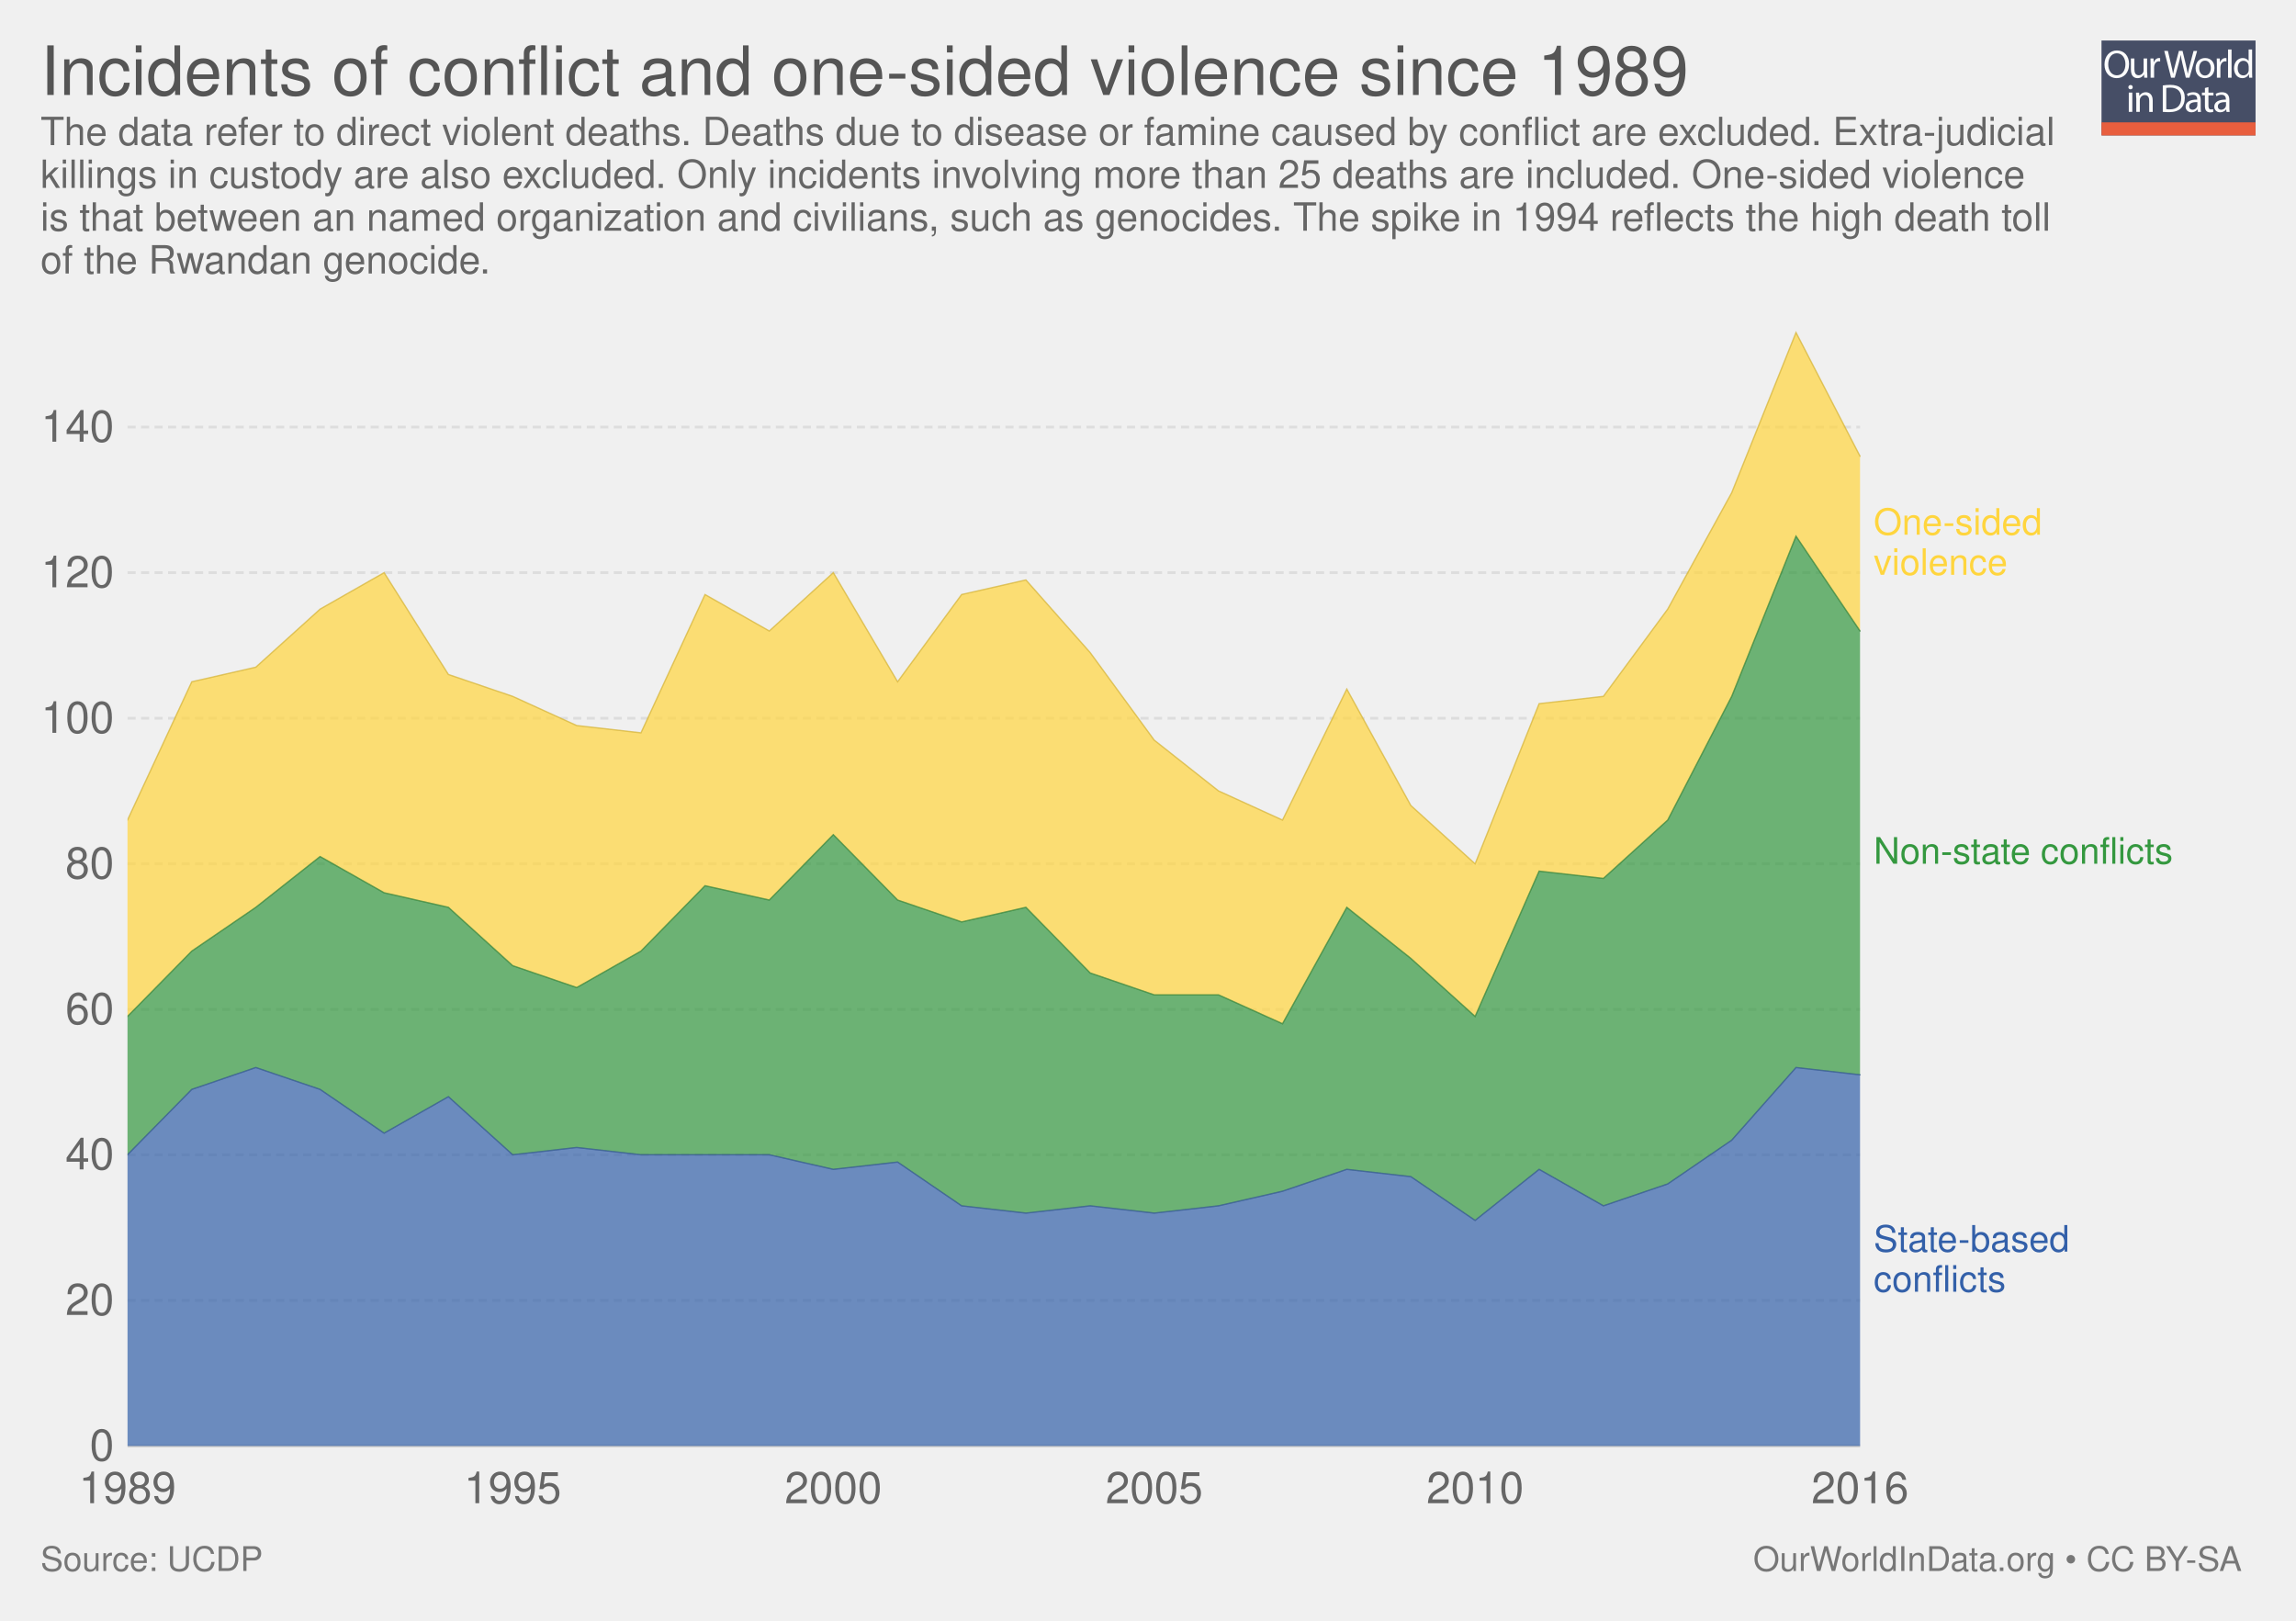
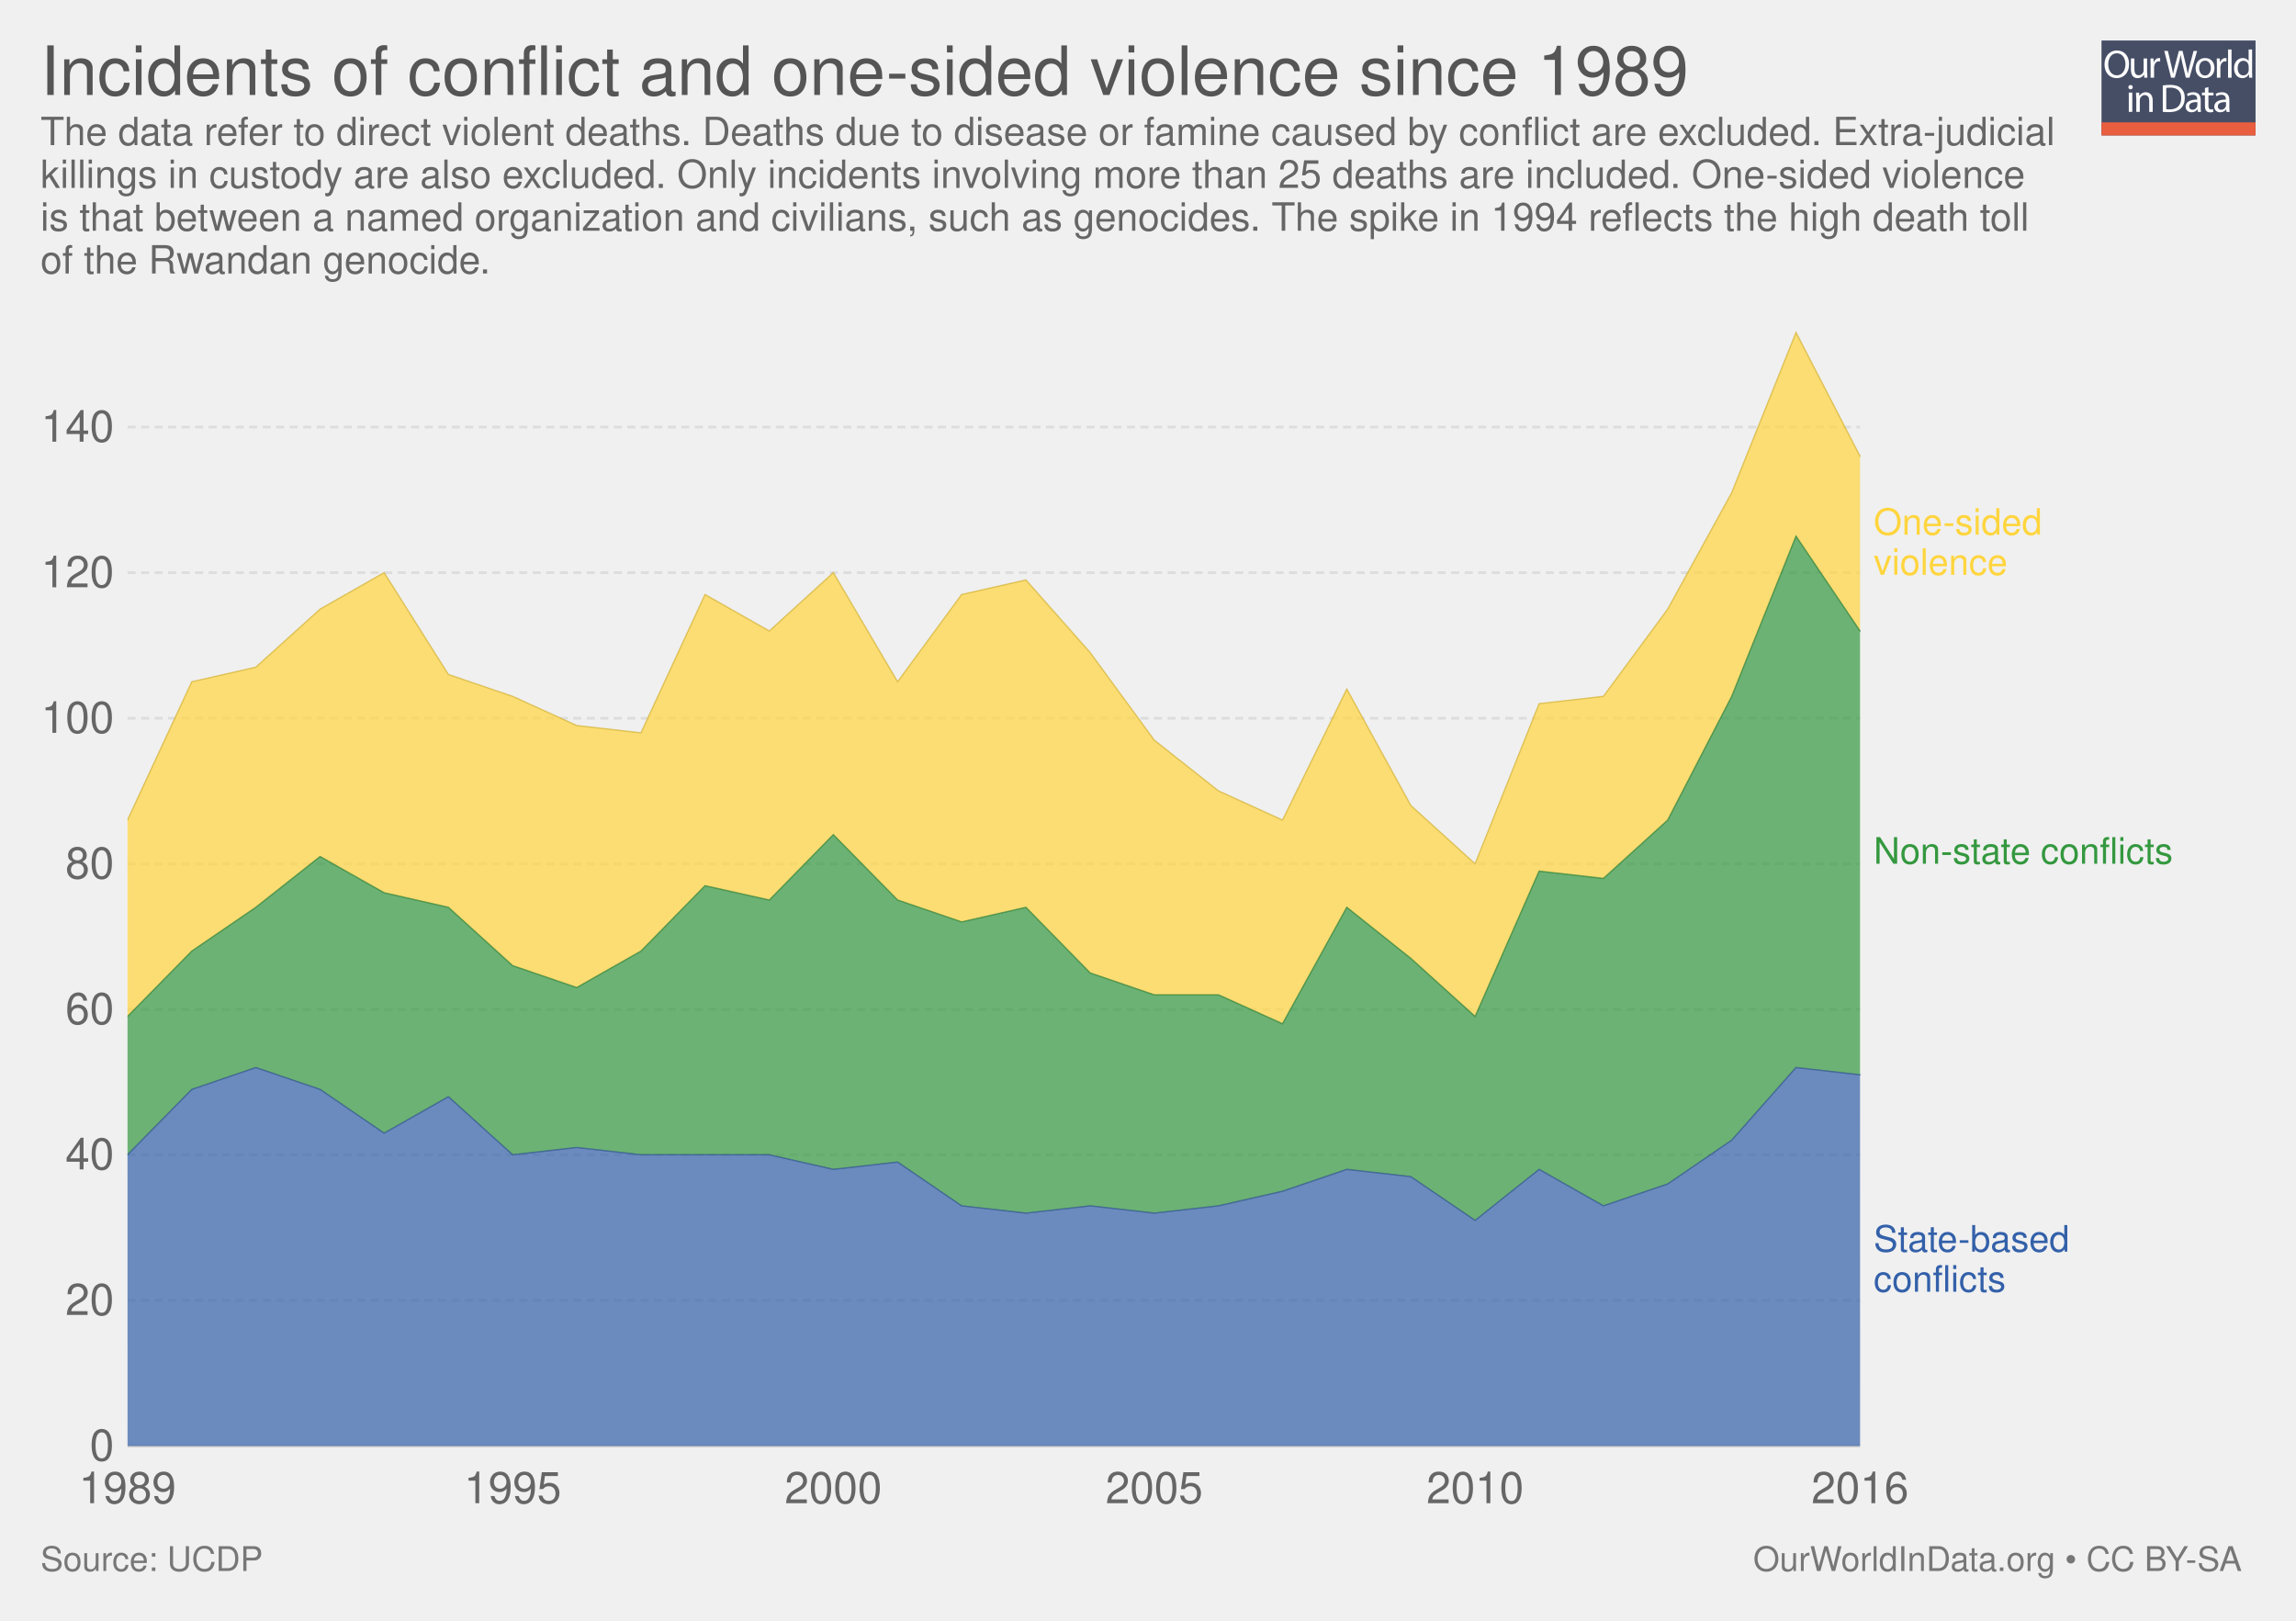
<svg xmlns="http://www.w3.org/2000/svg" xmlns:xlink="http://www.w3.org/1999/xlink" version="1.1" style="font-family: 'Helvetica Neue', Helvetica, Arial, sans-serif; font-size: 18px; background-color: white; text-rendering: optimizeLegibility; -webkit-font-smoothing: antialiased;" width="850" height="600">
  <g class="ChartTab">
    <g class="HeaderView">
      <g opacity="0.8" transform="translate(778, 15) scale(0.27)">
        <a xlink:href="https://ourworldindata.org" target="_blank">
          <g>
            <rect x="0" y="0" fill="#1B2543" width="211.2" height="130.1" />
            <rect x="0" y="112.2" fill="#E63912" width="211.2" height="17.9" />
            <g>
              <rect x="1.2" y="12.3" fill="none" width="210.2" height="99.2" />
              <path fill="#FFFFFF" d="M37.8,32.2c0,12.7-7.7,19.4-17.1,19.4c-9.7,0-16.6-7.5-16.6-18.7c0-11.7,7.3-19.3,17.1-19.3 C31.3,13.7,37.8,21.3,37.8,32.2z M9.2,32.8c0,7.9,4.3,14.9,11.8,14.9c7.5,0,11.8-6.9,11.8-15.3c0-7.3-3.8-14.9-11.8-14.9 C13.1,17.5,9.2,24.8,9.2,32.8z" />
              <path fill="#FFFFFF" d="M62.7,43.8c0,2.7,0.1,5.1,0.2,7.2h-4.3l-0.3-4.3h-0.1c-1.3,2.1-4,4.9-8.8,4.9c-4.2,0-9.1-2.3-9.1-11.6 V24.6h4.8v14.6c0,5,1.5,8.4,5.9,8.4c3.2,0,5.5-2.2,6.3-4.4c0.3-0.7,0.4-1.6,0.4-2.5V24.6h4.8V43.8z" />
              <path fill="#FFFFFF" d="M67.3,32.8c0-3.1-0.1-5.8-0.2-8.2h4.2l0.2,5.2h0.2c1.2-3.5,4.1-5.8,7.3-5.8c0.5,0,0.9,0.1,1.4,0.2v4.5 c-0.5-0.1-1-0.2-1.6-0.2c-3.4,0-5.8,2.6-6.5,6.2c-0.1,0.7-0.2,1.4-0.2,2.2V51h-4.8V32.8z" />
              <path fill="#FFFFFF" d="M95.4,51l-9.4-36.8h5l4.4,18.6c1.1,4.6,2.1,9.2,2.7,12.7h0.1c0.6-3.7,1.8-8,3-12.8l4.9-18.5h5l4.5,18.7 c1,4.4,2,8.7,2.6,12.6h0.1c0.8-4,1.8-8.1,3-12.7l4.9-18.5h4.9L120.6,51h-5L111,31.9c-1.1-4.7-1.9-8.3-2.4-12h-0.1 c-0.7,3.7-1.5,7.3-2.8,12L100.4,51H95.4z" />
              <path fill="#FFFFFF" d="M154.9,37.6c0,9.8-6.8,14-13.2,14c-7.2,0-12.7-5.2-12.7-13.6c0-8.8,5.8-14,13.1-14 C149.8,24,154.9,29.5,154.9,37.6z M133.9,37.9c0,5.8,3.3,10.1,8,10.1c4.6,0,8-4.3,8-10.3c0-4.5-2.2-10.1-7.9-10.1 C136.3,27.6,133.9,32.8,133.9,37.9z" />
              <path fill="#FFFFFF" d="M158.2,32.8c0-3.1-0.1-5.8-0.2-8.2h4.2l0.2,5.2h0.2c1.2-3.5,4.1-5.8,7.3-5.8c0.5,0,0.9,0.1,1.4,0.2v4.5 c-0.5-0.1-1-0.2-1.6-0.2c-3.4,0-5.8,2.6-6.5,6.2c-0.1,0.7-0.2,1.4-0.2,2.2V51h-4.8V32.8z" />
              <path fill="#FFFFFF" d="M173.5,12.3h4.8V51h-4.8V12.3z" />
              <path fill="#FFFFFF" d="M206.5,12.3v31.9c0,2.3,0.1,5,0.2,6.8h-4.3l-0.2-4.6H202c-1.5,2.9-4.7,5.2-9,5.2 c-6.4,0-11.3-5.4-11.3-13.4c-0.1-8.8,5.4-14.2,11.9-14.2c4,0,6.8,1.9,8,4h0.1V12.3H206.5z M201.7,35.4c0-0.6-0.1-1.4-0.2-2 c-0.7-3.1-3.3-5.6-6.9-5.6c-5,0-7.9,4.4-7.9,10.2c0,5.3,2.6,9.8,7.8,9.8c3.2,0,6.2-2.1,7.1-5.7c0.2-0.7,0.2-1.3,0.2-2.1V35.4z" />
              <path fill="#FFFFFF" d="M42.8,64c0.1,1.6-1.1,2.9-3.1,2.9c-1.7,0-2.9-1.3-2.9-2.9c0-1.7,1.3-3,3-3C41.7,61,42.8,62.3,42.8,64z M37.4,97.8V71.4h4.8v26.4H37.4z" />
              <path fill="#FFFFFF" d="M47.5,78.6c0-2.7-0.1-5-0.2-7.1h4.3l0.3,4.4h0.1c1.3-2.5,4.4-5,8.8-5c3.7,0,9.4,2.2,9.4,11.2v15.8h-4.8 V82.6c0-4.3-1.6-7.8-6.1-7.8c-3.2,0-5.6,2.2-6.5,4.9c-0.2,0.6-0.3,1.4-0.3,2.2v15.9h-4.8V78.6z" />
              <path fill="#FFFFFF" d="M84,61.6c2.9-0.4,6.3-0.8,10.1-0.8c6.8,0,11.7,1.6,14.9,4.6c3.3,3,5.2,7.3,5.2,13.2c0,6-1.9,10.9-5.3,14.3 c-3.4,3.4-9.1,5.3-16.3,5.3c-3.4,0-6.2-0.2-8.6-0.4V61.6z M88.8,94.1c1.2,0.2,3,0.3,4.8,0.3c10.2,0,15.7-5.7,15.7-15.6 c0.1-8.7-4.9-14.2-14.9-14.2c-2.5,0-4.3,0.2-5.6,0.5V94.1z" />
              <path fill="#FFFFFF" d="M132.1,97.8l-0.4-3.3h-0.2c-1.5,2.1-4.3,3.9-8.1,3.9c-5.4,0-8.1-3.8-8.1-7.6c0-6.4,5.7-9.9,15.9-9.8v-0.5 c0-2.2-0.6-6.1-6-6.1c-2.5,0-5,0.8-6.9,2l-1.1-3.2c2.2-1.4,5.4-2.3,8.7-2.3c8.1,0,10.1,5.5,10.1,10.8v9.9c0,2.3,0.1,4.5,0.4,6.3 H132.1z M131.4,84.4c-5.3-0.1-11.2,0.8-11.2,5.9c0,3.1,2.1,4.6,4.5,4.6c3.4,0,5.6-2.2,6.4-4.4c0.2-0.5,0.3-1,0.3-1.5V84.4z" />
              <path fill="#FFFFFF" d="M146.6,63.9v7.6h6.9v3.7h-6.9v14.2c0,3.3,0.9,5.1,3.6,5.1c1.3,0,2.2-0.2,2.8-0.3l0.2,3.6 c-0.9,0.4-2.4,0.7-4.3,0.7c-2.2,0-4-0.7-5.2-2c-1.4-1.4-1.9-3.8-1.9-6.9V75.1h-4.1v-3.7h4.1v-6.3L146.6,63.9z" />
              <path fill="#FFFFFF" d="M171.4,97.8l-0.4-3.3h-0.2c-1.5,2.1-4.3,3.9-8.1,3.9c-5.4,0-8.1-3.8-8.1-7.6c0-6.4,5.7-9.9,15.9-9.8v-0.5 c0-2.2-0.6-6.1-6-6.1c-2.5,0-5,0.8-6.9,2l-1.1-3.2c2.2-1.4,5.4-2.3,8.7-2.3c8.1,0,10.1,5.5,10.1,10.8v9.9c0,2.3,0.1,4.5,0.4,6.3 H171.4z M170.7,84.4c-5.3-0.1-11.2,0.8-11.2,5.9c0,3.1,2.1,4.6,4.5,4.6c3.4,0,5.6-2.2,6.4-4.4c0.2-0.5,0.3-1,0.3-1.5V84.4z" />
            </g>
          </g>
        </a>
      </g>
      <a href="https://ourworldindata.org/grapher/non-state-and-state-based-violent-conflicts-since-1989" target="_blank">
        <text font-size="25.20" x="15.0" y="35.2" fill="#555">
          <tspan x="15" y="35.16">Incidents of conflict and one-sided violence since 1989</tspan>
        </text>
      </a>
      <text font-size="14.40" x="15.0" y="53.7" fill="#666">
        <tspan x="15" y="53.72">The data refer to direct violent deaths. Deaths due to disease or famine caused by conflict are excluded. Extra-judicial</tspan>
        <tspan x="15" y="69.56">killings in custody are also excluded. Only incidents involving more than 25 deaths are included. One-sided violence</tspan>
-         <tspan x="15" y="85.4">is that between an named organization and civilians, such as genocides. The spike in 1994 reflects the high death toll</tspan>
+         <tspan x="15" y="85.4">is that between a named organization and civilians, such as genocides. The spike in 1994 reflects the high death toll</tspan>
        <tspan x="15" y="101.24">of the Rwandan genocide.</tspan>
      </text>
    </g>
    <g class="StackedArea">
      <defs>
        <clipPath id="boundsClip-1">
          <rect x="47.216" y="0" width="820" height="866.8" />
        </clipPath>
      </defs>
      <g class="AxisBoxView">
        <g class="HorizontalAxis">
          <text x="47.2" y="556.5" fill="#666" text-anchor="middle" font-size="16.2">1989</text>
          <text x="189.8" y="556.5" fill="#666" text-anchor="middle" font-size="16.2">1995</text>
          <text x="308.5" y="556.5" fill="#666" text-anchor="middle" font-size="16.2">2000</text>
          <text x="427.3" y="556.5" fill="#666" text-anchor="middle" font-size="16.2">2005</text>
          <text x="546.1" y="556.5" fill="#666" text-anchor="middle" font-size="16.2">2010</text>
          <text x="688.6" y="556.5" fill="#666" text-anchor="middle" font-size="16.2">2016</text>
        </g>
        <g class="VerticalAxis">
          <text x="42.22" y="535.3" fill="#666" dominant-baseline="middle" text-anchor="end" font-size="16.2">0</text>
          <text x="42.22" y="481.4" fill="#666" dominant-baseline="middle" text-anchor="end" font-size="16.2">20</text>
          <text x="42.22" y="427.5" fill="#666" dominant-baseline="middle" text-anchor="end" font-size="16.2">40</text>
          <text x="42.22" y="373.7" fill="#666" dominant-baseline="middle" text-anchor="end" font-size="16.2">60</text>
          <text x="42.22" y="319.8" fill="#666" dominant-baseline="middle" text-anchor="end" font-size="16.2">80</text>
          <text x="42.22" y="265.9" fill="#666" dominant-baseline="middle" text-anchor="end" font-size="16.2">100</text>
          <text x="42.22" y="212" fill="#666" dominant-baseline="middle" text-anchor="end" font-size="16.2">120</text>
          <text x="42.22" y="158.1" fill="#666" dominant-baseline="middle" text-anchor="end" font-size="16.2">140</text>
        </g>
        <g class="AxisGridLines">
          <line x1="47.22" y1="535.3" x2="688.63" y2="535.3" stroke="#ccc" />
          <line x1="47.22" y1="481.4" x2="688.63" y2="481.4" stroke="#ddd" stroke-dasharray="3,2" />
          <line x1="47.22" y1="427.5" x2="688.63" y2="427.5" stroke="#ddd" stroke-dasharray="3,2" />
          <line x1="47.22" y1="373.7" x2="688.63" y2="373.7" stroke="#ddd" stroke-dasharray="3,2" />
          <line x1="47.22" y1="319.8" x2="688.63" y2="319.8" stroke="#ddd" stroke-dasharray="3,2" />
          <line x1="47.22" y1="265.9" x2="688.63" y2="265.9" stroke="#ddd" stroke-dasharray="3,2" />
          <line x1="47.22" y1="212" x2="688.63" y2="212" stroke="#ddd" stroke-dasharray="3,2" />
          <line x1="47.22" y1="158.1" x2="688.63" y2="158.1" stroke="#ddd" stroke-dasharray="3,2" />
        </g>
      </g>
      <g clip-path="url(#boundsClip-1)">
        <g class="HeightedLegend clickable">
          <g class="legendMark">
            <rect x="688.625" y="187.15" width="97.505" height="28.1" fill="#fff" opacity="0" />
            <text font-size="13.50" x="693.6" y="197.9" fill="#ffd53e">
              <tspan x="693.625" y="197.95">One-sided</tspan>
              <tspan x="693.625" y="212.8">violence</tspan>
            </text>
          </g>
          <g class="legendMark">
            <rect x="688.625" y="308.95" width="146.375" height="13.5" fill="#fff" opacity="0" />
            <text font-size="13.50" x="693.6" y="319.8" fill="#34983f">
              <tspan x="693.625" y="319.75">Non-state conflicts</tspan>
            </text>
          </g>
          <g class="legendMark">
            <rect x="688.625" y="452.55" width="108.17" height="28.1" fill="#fff" opacity="0" />
            <text font-size="13.50" x="693.6" y="463.4" fill="#3360a9">
              <tspan x="693.625" y="463.35">State-based</tspan>
              <tspan x="693.625" y="478.2">conflicts</tspan>
            </text>
          </g>
        </g>
        <g class="Areas">
          <rect x="47.216" y="123.1" width="641.409" height="412.2" opacity="0" fill="rgba(255,255,255,0)" />
          <path stroke-linecap="round" d="M47.2 427.5L71 403.3L94.7 395.2L118.5 403.3L142.2 419.5L166 406L189.8 427.5L213.5 424.8L237.3 427.5L261 427.5L284.8 427.5L308.5 432.9L332.3 430.2L356 446.4L379.8 449.1L403.6 446.4L427.3 449.1L451.1 446.4L474.8 441L498.6 432.9L522.3 435.6L546.1 451.8L569.8 432.9L593.6 446.4L617.4 438.3L641.1 422.1L664.9 395.2L688.6 397.9L688.625 535.3L47.216 535.3" fill="#3360a9" fill-opacity="0.7" class="State__002dbased-conflicts_0-area" />
          <path stroke-linecap="round" d="M47.2 376.3L71 352.1L94.7 335.9L118.5 317.1L142.2 330.5L166 335.9L189.8 357.5L213.5 365.6L237.3 352.1L261 327.9L284.8 333.2L308.5 309L332.3 333.2L356 341.3L379.8 335.9L403.6 360.2L427.3 368.3L451.1 368.3L474.8 379L498.6 335.9L522.3 354.8L546.1 376.3L569.8 322.5L593.6 325.2L617.4 303.6L641.1 257.8L664.9 198.5L688.6 233.6L688.6 397.9L664.9 395.2L641.1 422.1L617.4 438.3L593.6 446.4L569.8 432.9L546.1 451.8L522.3 435.6L498.6 432.9L474.8 441L451.1 446.4L427.3 449.1L403.6 446.4L379.8 449.1L356 446.4L332.3 430.2L308.5 432.9L284.8 427.5L261 427.5L237.3 427.5L213.5 424.8L189.8 427.5L166 406L142.2 419.5L118.5 403.3L94.7 395.2L71 403.3L47.2 427.5" fill="#34983f" fill-opacity="0.7" class="Non__002dstate-conflicts_0-area" />
          <path stroke-linecap="round" d="M47.2 303.6L71 252.4L94.7 247L118.5 225.5L142.2 212L166 249.7L189.8 257.8L213.5 268.6L237.3 271.3L261 220.1L284.8 233.6L308.5 212L332.3 252.4L356 220.1L379.8 214.7L403.6 241.6L427.3 274L451.1 292.8L474.8 303.6L498.6 255.1L522.3 298.2L546.1 319.8L569.8 260.5L593.6 257.8L617.4 225.5L641.1 182.4L664.9 123.1L688.6 168.9L688.6 233.6L664.9 198.5L641.1 257.8L617.4 303.6L593.6 325.2L569.8 322.5L546.1 376.3L522.3 354.8L498.6 335.9L474.8 379L451.1 368.3L427.3 368.3L403.6 360.2L379.8 335.9L356 341.3L332.3 333.2L308.5 309L284.8 333.2L261 327.9L237.3 352.1L213.5 365.6L189.8 357.5L166 335.9L142.2 330.5L118.5 317.1L94.7 335.9L71 352.1L47.2 376.3" fill="#ffd53e" fill-opacity="0.7" class="One__002dsided-violence_0-area" />
          <path stroke-linecap="round" d="M47.2 427.5L71 403.3L94.7 395.2L118.5 403.3L142.2 419.5L166 406L189.8 427.5L213.5 424.8L237.3 427.5L261 427.5L284.8 427.5L308.5 432.9L332.3 430.2L356 446.4L379.8 449.1L403.6 446.4L427.3 449.1L451.1 446.4L474.8 441L498.6 432.9L522.3 435.6L546.1 451.8L569.8 432.9L593.6 446.4L617.4 438.3L641.1 422.1L664.9 395.2L688.6 397.9" stroke="rgb(43, 80, 141)" stroke-opacity="0.7" stroke-width="0.5" fill="none" class="State__002dbased-conflicts_0-border" />
          <path stroke-linecap="round" d="M47.2 376.3L71 352.1L94.7 335.9L118.5 317.1L142.2 330.5L166 335.9L189.8 357.5L213.5 365.6L237.3 352.1L261 327.9L284.8 333.2L308.5 309L332.3 333.2L356 341.3L379.8 335.9L403.6 360.2L427.3 368.3L451.1 368.3L474.8 379L498.6 335.9L522.3 354.8L546.1 376.3L569.8 322.5L593.6 325.2L617.4 303.6L641.1 257.8L664.9 198.5L688.6 233.6" stroke="rgb(44, 127, 53)" stroke-opacity="0.7" stroke-width="0.5" fill="none" class="Non__002dstate-conflicts_0-border" />
          <path stroke-linecap="round" d="M47.2 303.6L71 252.4L94.7 247L118.5 225.5L142.2 212L166 249.7L189.8 257.8L213.5 268.6L237.3 271.3L261 220.1L284.8 233.6L308.5 212L332.3 252.4L356 220.1L379.8 214.7L403.6 241.6L427.3 274L451.1 292.8L474.8 303.6L498.6 255.1L522.3 298.2L546.1 319.8L569.8 260.5L593.6 257.8L617.4 225.5L641.1 182.4L664.9 123.1L688.6 168.9" stroke="rgb(213, 178, 52)" stroke-opacity="0.7" stroke-width="0.5" fill="none" class="One__002dsided-violence_0-border" />
        </g>
      </g>
    </g>
    <g style="fill: #777;" class="SourcesFooter">
      <g style="fill: #777;" class="clickable">
        <text font-size="12.60" x="15.0" y="581.6">
          <tspan x="15" y="581.58">Source: UCDP</tspan>
        </text>
      </g>
      <text font-size="12.60" x="649.0" y="581.6">
        <tspan x="649.024" y="581.58">
          <a target="_blank" style="fill: #777;" href="https://ourworldindata.org">OurWorldInData.org</a> • <a style="fill: #777;" href="http://creativecommons.org/licenses/by-sa/4.0/deed.en_US" target="_blank">CC BY-SA</a>
        </tspan>
      </text>
    </g>
  </g>
</svg>
